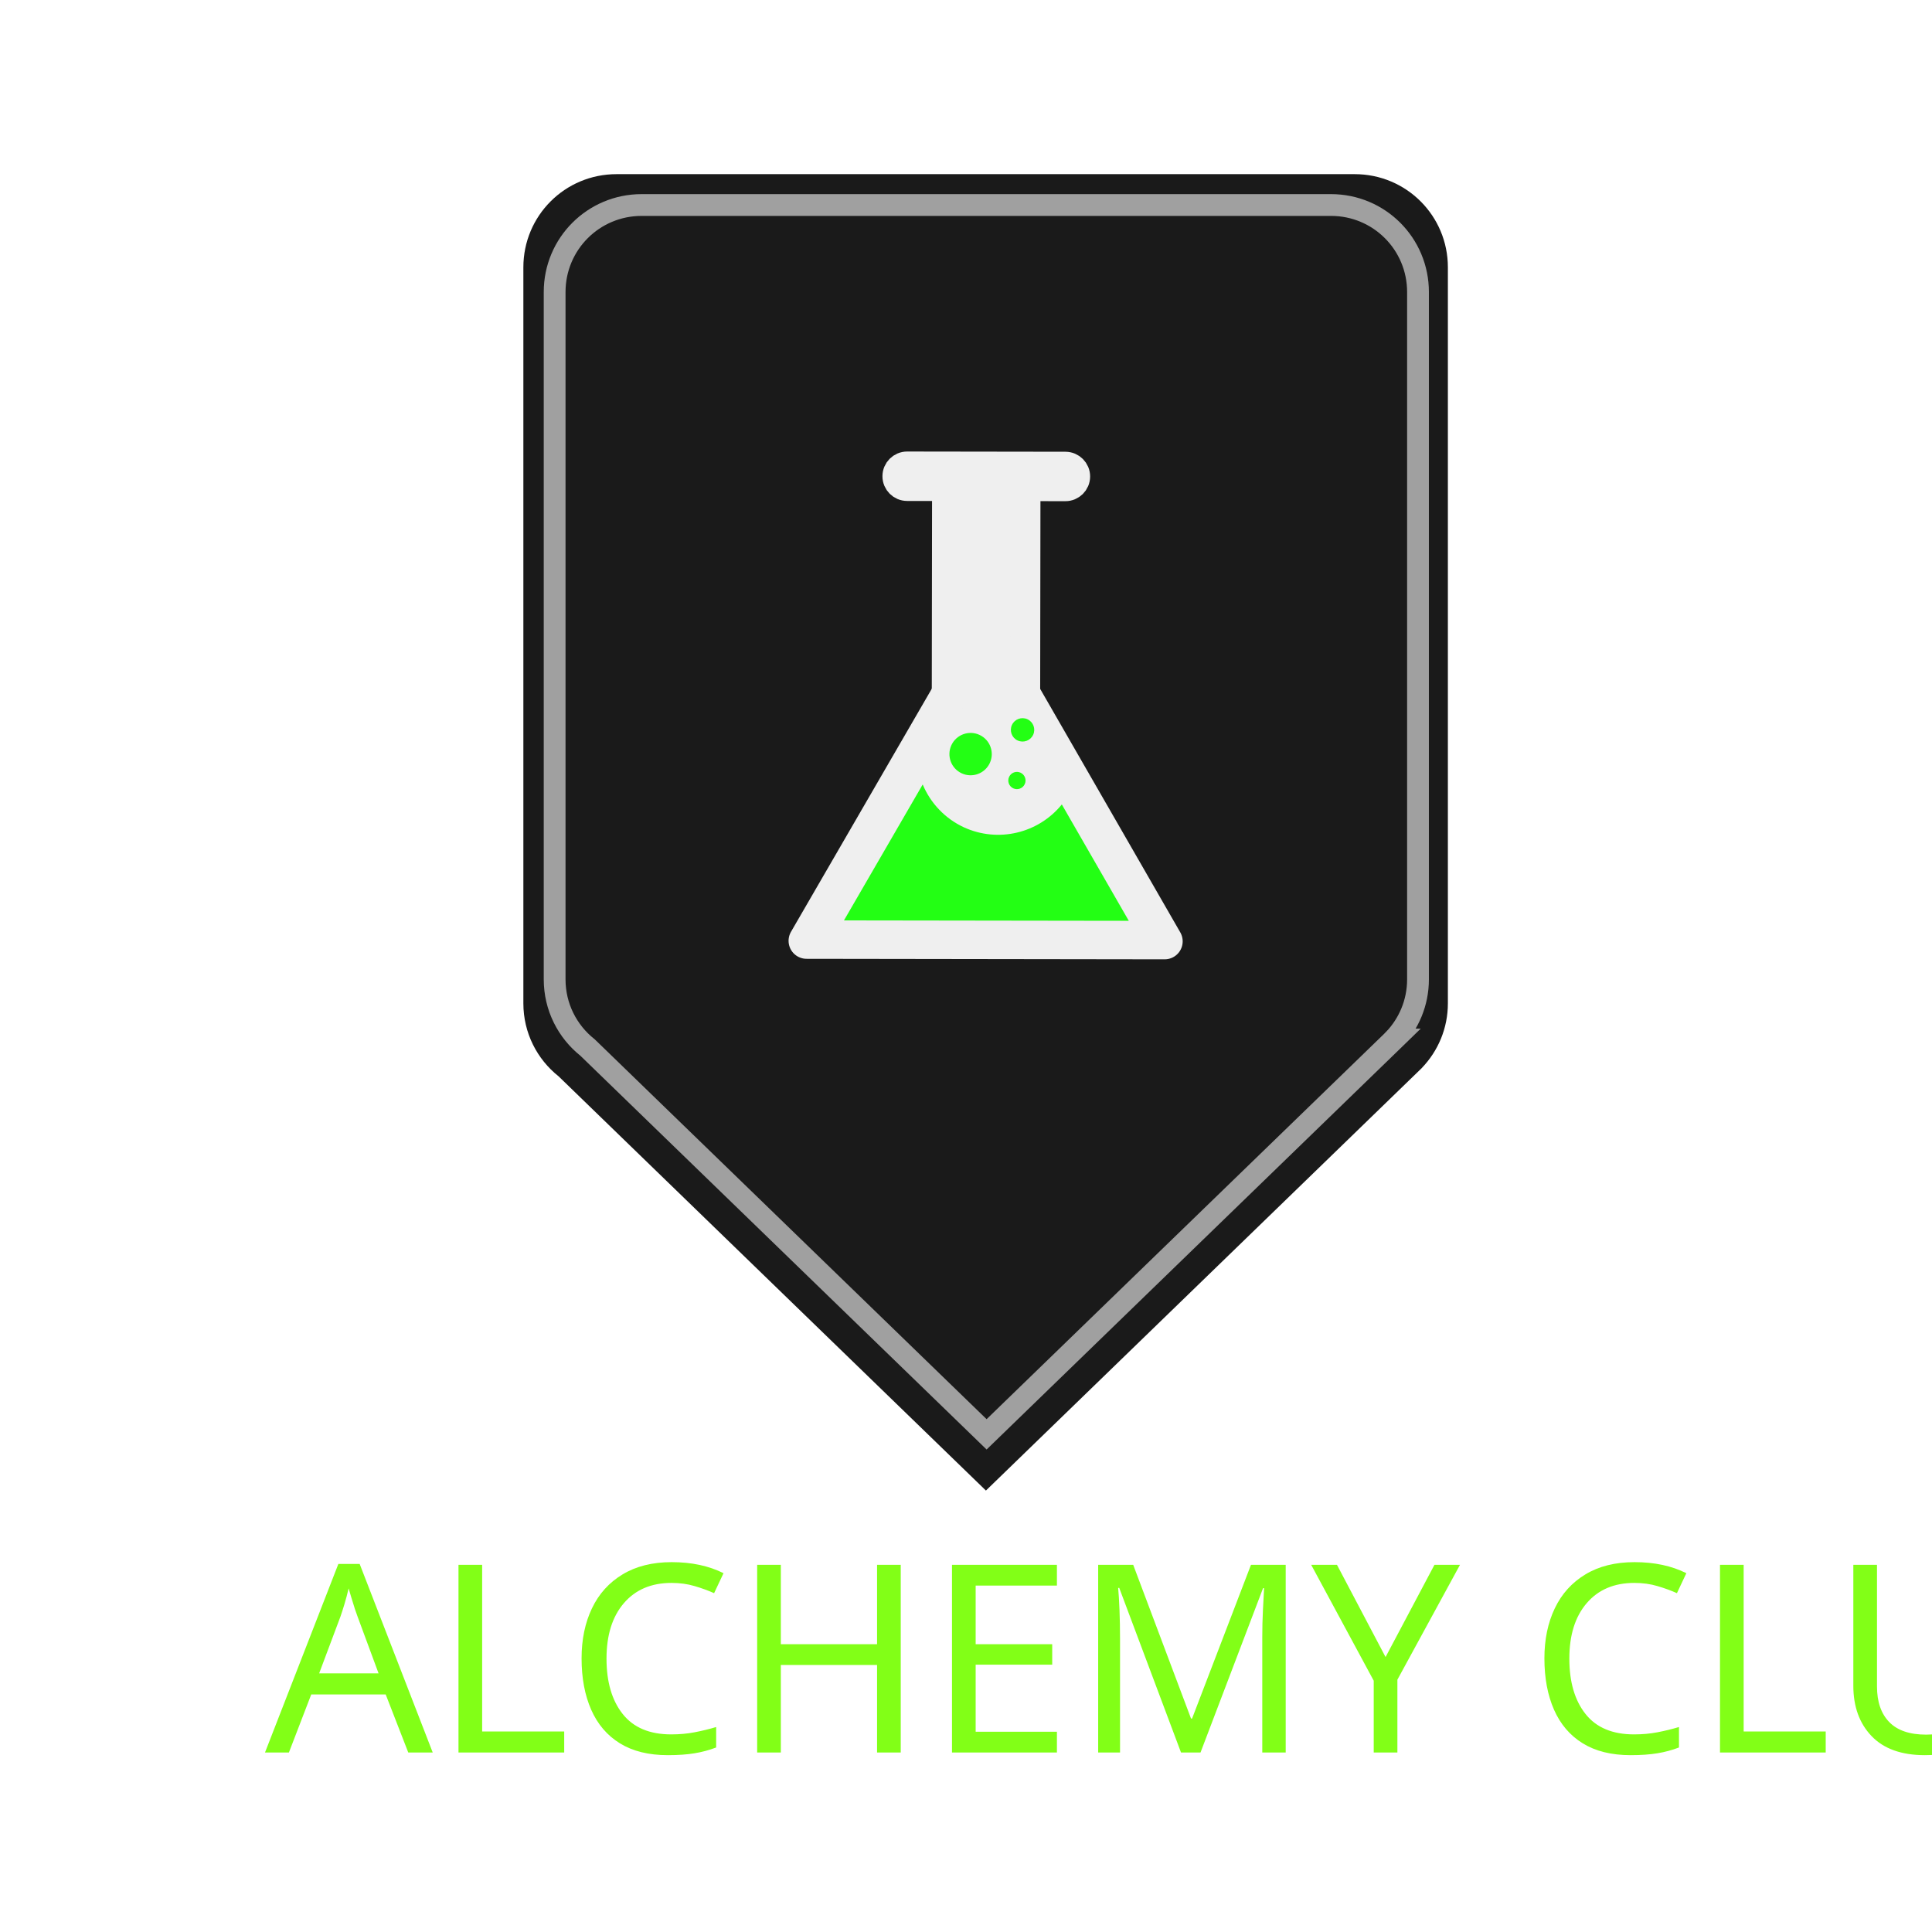
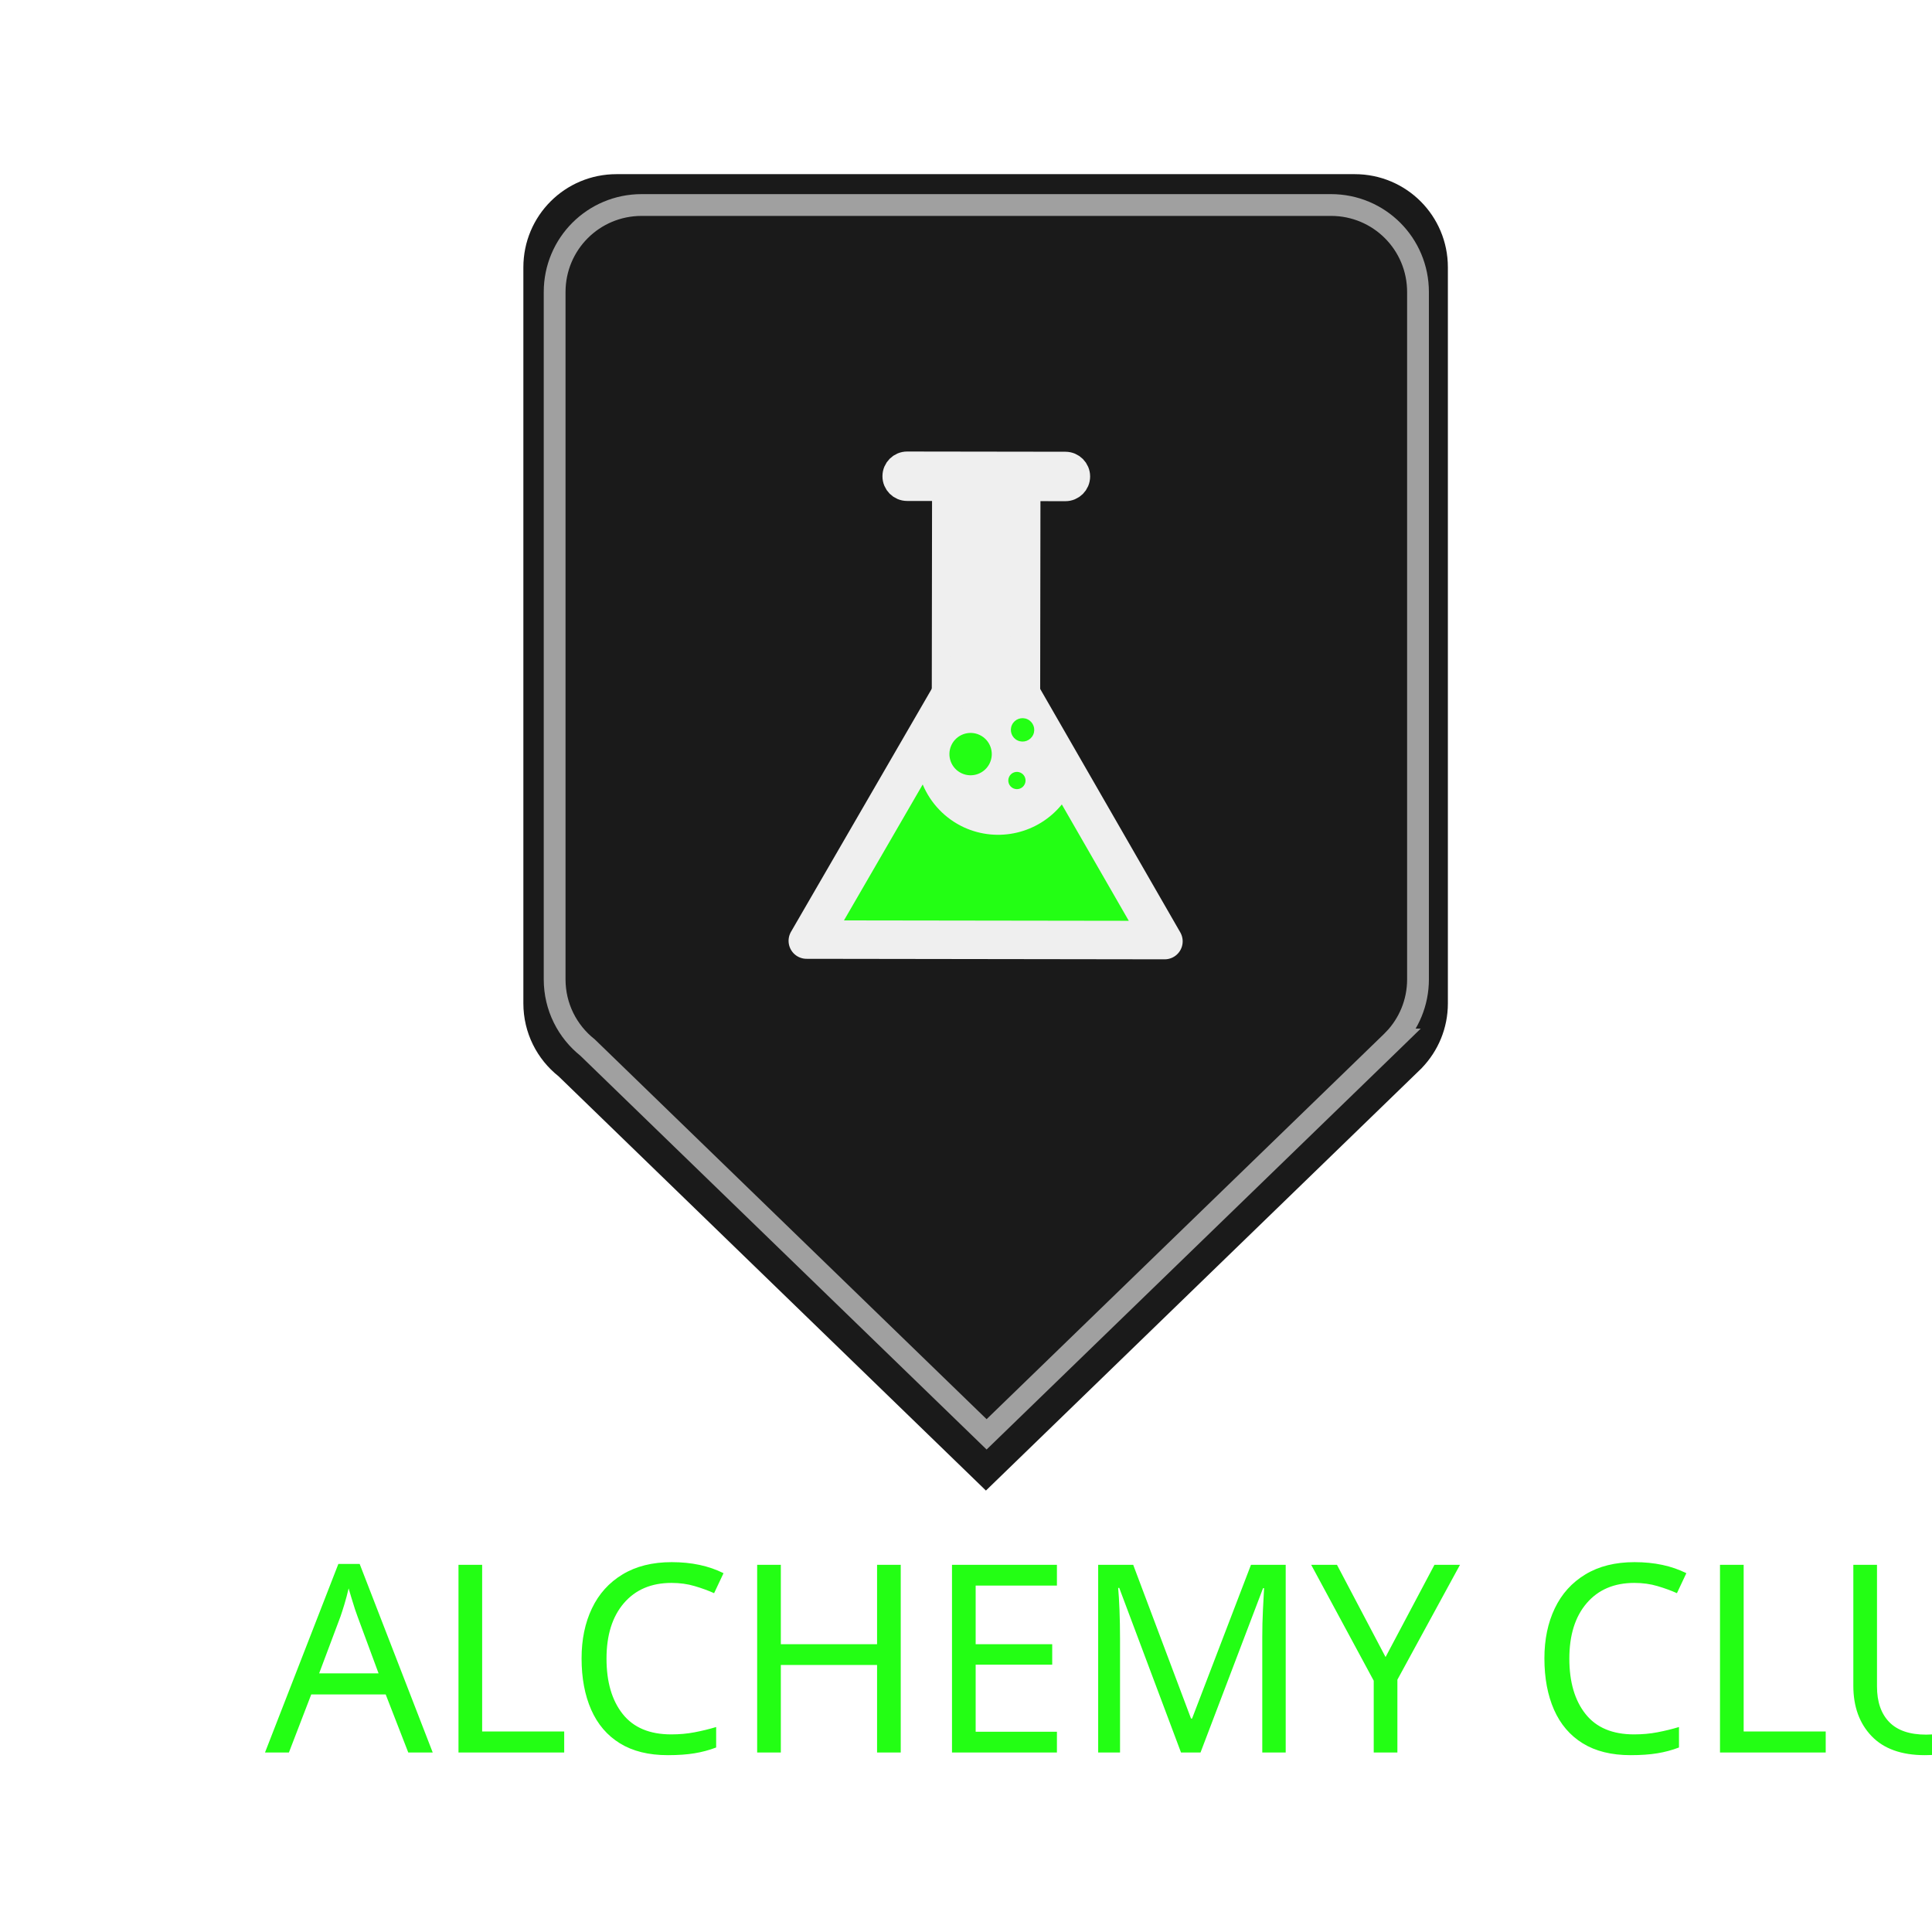
<svg xmlns="http://www.w3.org/2000/svg" width="500mm" height="500mm" viewBox="0 0 500 500" version="1.1" id="svg1">
  <defs id="defs1" />
  <g id="layer1">
    <path id="rect1" style="fill:#1a1a1a;fill-opacity:1;stroke:none;stroke-width:6.037;stroke-dasharray:none;stroke-opacity:1" d="m 159.566,45.071 c -13.362,0 -24.119,10.757 -24.119,24.119 V 259.659 c 0,7.675 3.56,14.477 9.113,18.889 L 255.157,385.755 367.168,277.177 c 0.243,-0.23 0.487,-0.458 0.72,-0.698 l 0.157,-0.152 h -0.019 c 4.135,-4.326 6.684,-10.183 6.684,-16.668 V 69.19 c 0,-13.362 -10.757,-24.119 -24.119,-24.119 z" />
    <path id="path2" style="fill:none;fill-opacity:1;stroke:#a0a0a0;stroke-width:5.638;stroke-dasharray:none;stroke-opacity:1" d="m 166.064,53.058 c -12.478,0 -22.524,10.046 -22.524,22.524 V 253.452 c 0,7.167 3.324,13.52 8.51,17.639 L 255.332,371.208 359.934,269.812 c 0.227,-0.215 0.455,-0.428 0.673,-0.652 l 0.146,-0.142 h -0.017 c 3.862,-4.04 6.242,-9.51 6.242,-15.566 V 75.582 c 0,-12.478 -10.046,-22.524 -22.524,-22.524 z" />
    <g id="g9" transform="matrix(1.144988,0.5286024,-0.5286024,1.144988,101.9402,-214.1838)">
      <g id="g3" transform="matrix(0.6708336,-0.3085441,0.3085441,0.6708336,13.99799,163.8851)">
        <rect style="opacity:1;fill:none;fill-opacity:1;stroke:#efefef;stroke-width:7.046;stroke-dasharray:none;stroke-opacity:1" id="rect2" width="50.672" height="6.694" x="215.338" y="149.252" ry="3.347" />
        <rect style="opacity:1;fill:#efefef;fill-opacity:1;stroke:none;stroke-width:7.234;stroke-dasharray:none;stroke-opacity:1" id="rect3" width="30.125" height="67.305" x="225.611" y="157.072" ry="0" />
        <path style="opacity:1;fill:#efefef;fill-opacity:1;stroke:#efefef;stroke-width:10;stroke-linecap:round;stroke-linejoin:round;stroke-dasharray:none;stroke-opacity:1" id="path3" d="m 270.874,272.777 -99.531,-10e-6 49.765,-86.196 z" transform="translate(19.56544,8.978295)" />
        <path id="path6" style="opacity:1;fill:#23ff14;fill-opacity:1;stroke:none;stroke-width:10;stroke-linecap:round;stroke-linejoin:round;stroke-dasharray:none;stroke-opacity:1" d="m 247.416,232.147 a 28.673,28.673 0 0 1 -34.219,8.037 28.673,28.673 0 0 1 -14.407,-14.949 l -27.447,47.541 99.531,2.2e-4 z" transform="matrix(0.7952856,0,0,0.7952856,65.03116,59.12972)" />
      </g>
      <circle style="fill:#23ff14;fill-opacity:1;stroke:none;stroke-width:10;stroke-dasharray:none;stroke-opacity:1" id="path7" cx="254.405" cy="246.029" r="1.771" />
      <circle style="fill:#23ff14;fill-opacity:1;stroke:none;stroke-width:10;stroke-dasharray:none;stroke-opacity:1" id="path8" cx="243.502" cy="245.094" r="4.346" />
      <circle style="fill:#23ff14;fill-opacity:1;stroke:none;stroke-width:10;stroke-dasharray:none;stroke-opacity:1" id="path9" cx="251.098" cy="236.109" r="2.4" />
    </g>
-     <text xml:space="preserve" style="font-style:normal;font-variant:normal;font-weight:normal;font-stretch:normal;font-size:68.045px;line-height:1;font-family:'Super Power';-inkscape-font-specification:'Super Power';letter-spacing:0px;word-spacing:0px;fill:#ff178e;fill-opacity:1;stroke:none;stroke-width:3.014;stroke-dasharray:none;stroke-opacity:1" x="68.582" y="453.548" id="text21">
-       <tspan id="tspan21" style="fill:#82ff17;fill-opacity:1;stroke:none;stroke-width:3.014;stroke-dasharray:none;stroke-opacity:1" x="68.582" y="453.548">ALCHEMY CLUB</tspan>
+     <text xml:space="preserve" style="font-style:normal;font-variant:normal;font-weight:normal;font-stretch:normal;font-size:68.045px;line-height:1;font-family:'Super Power';-inkscape-font-specification:'Super Power';letter-spacing:0px;word-spacing:0px;fill:#23ff14;fill-opacity:1;stroke:none;stroke-width:3.014;stroke-dasharray:none;stroke-opacity:1" x="68.582" y="453.548" id="text21">
+       <tspan id="tspan21" style="fill:#23ff14;fill-opacity:1;stroke:none;stroke-width:3.014;stroke-dasharray:none;stroke-opacity:1" x="68.582" y="453.548">ALCHEMY CLUB</tspan>
    </text>
  </g>
</svg>
